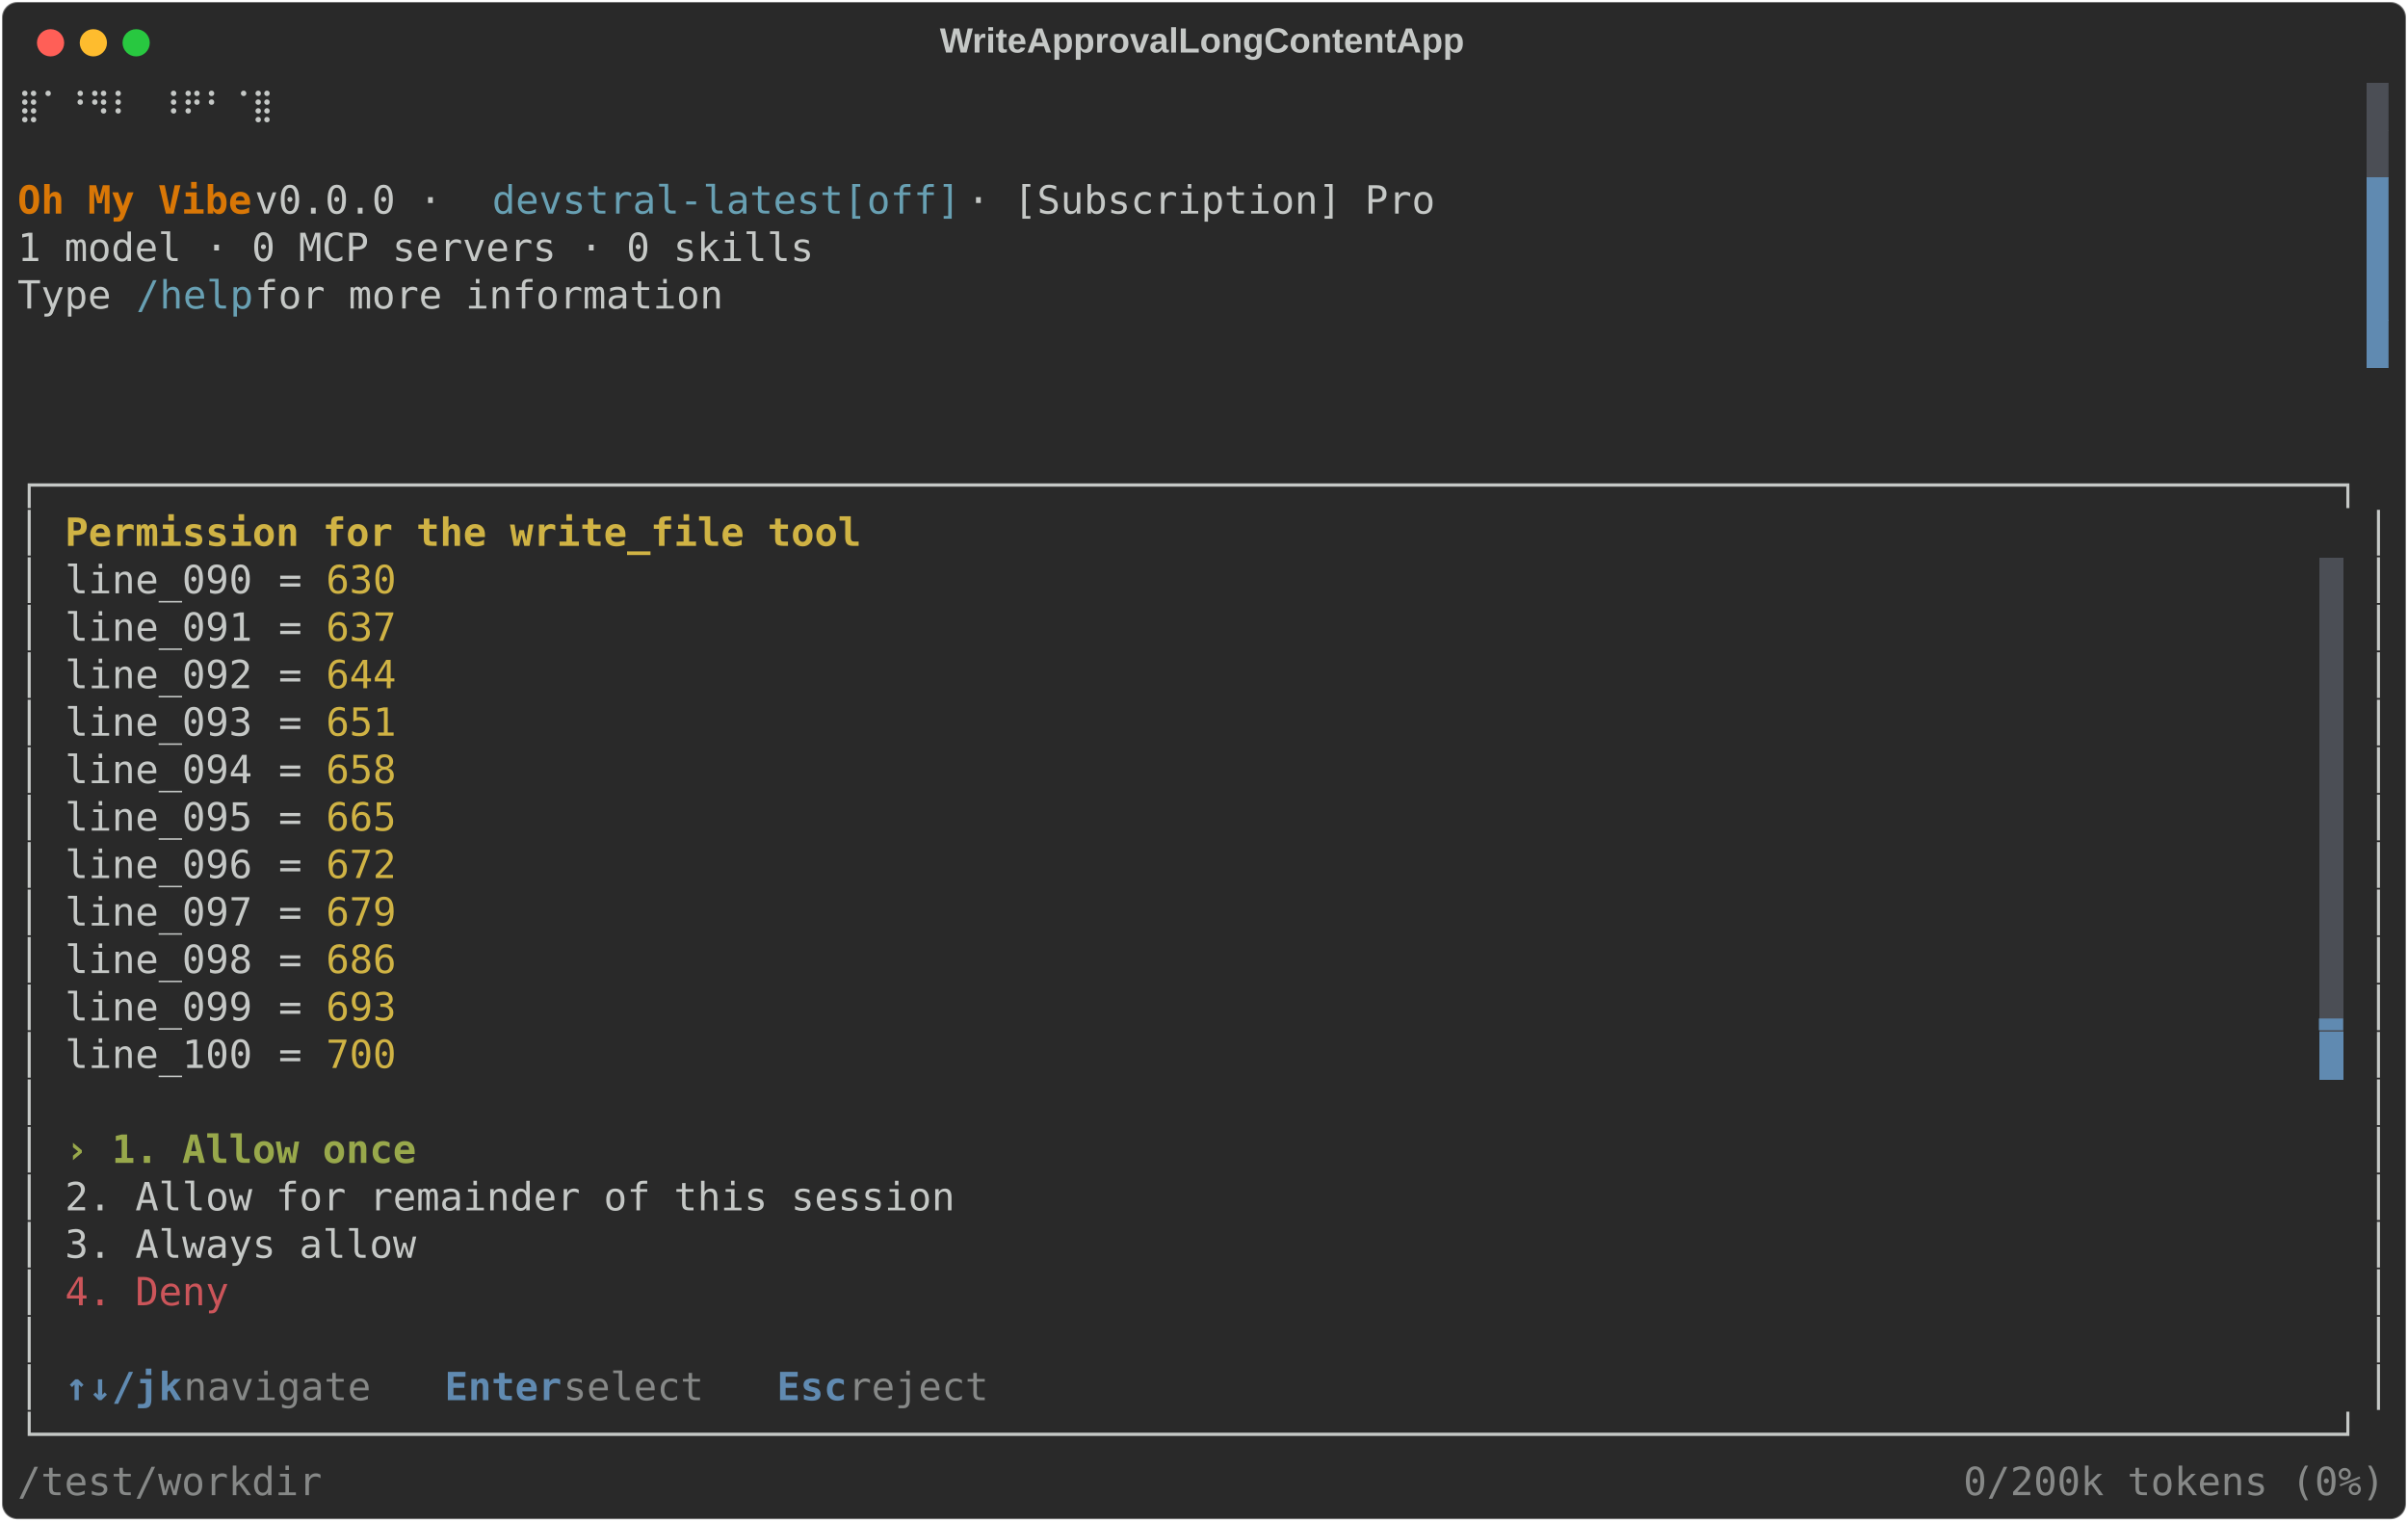
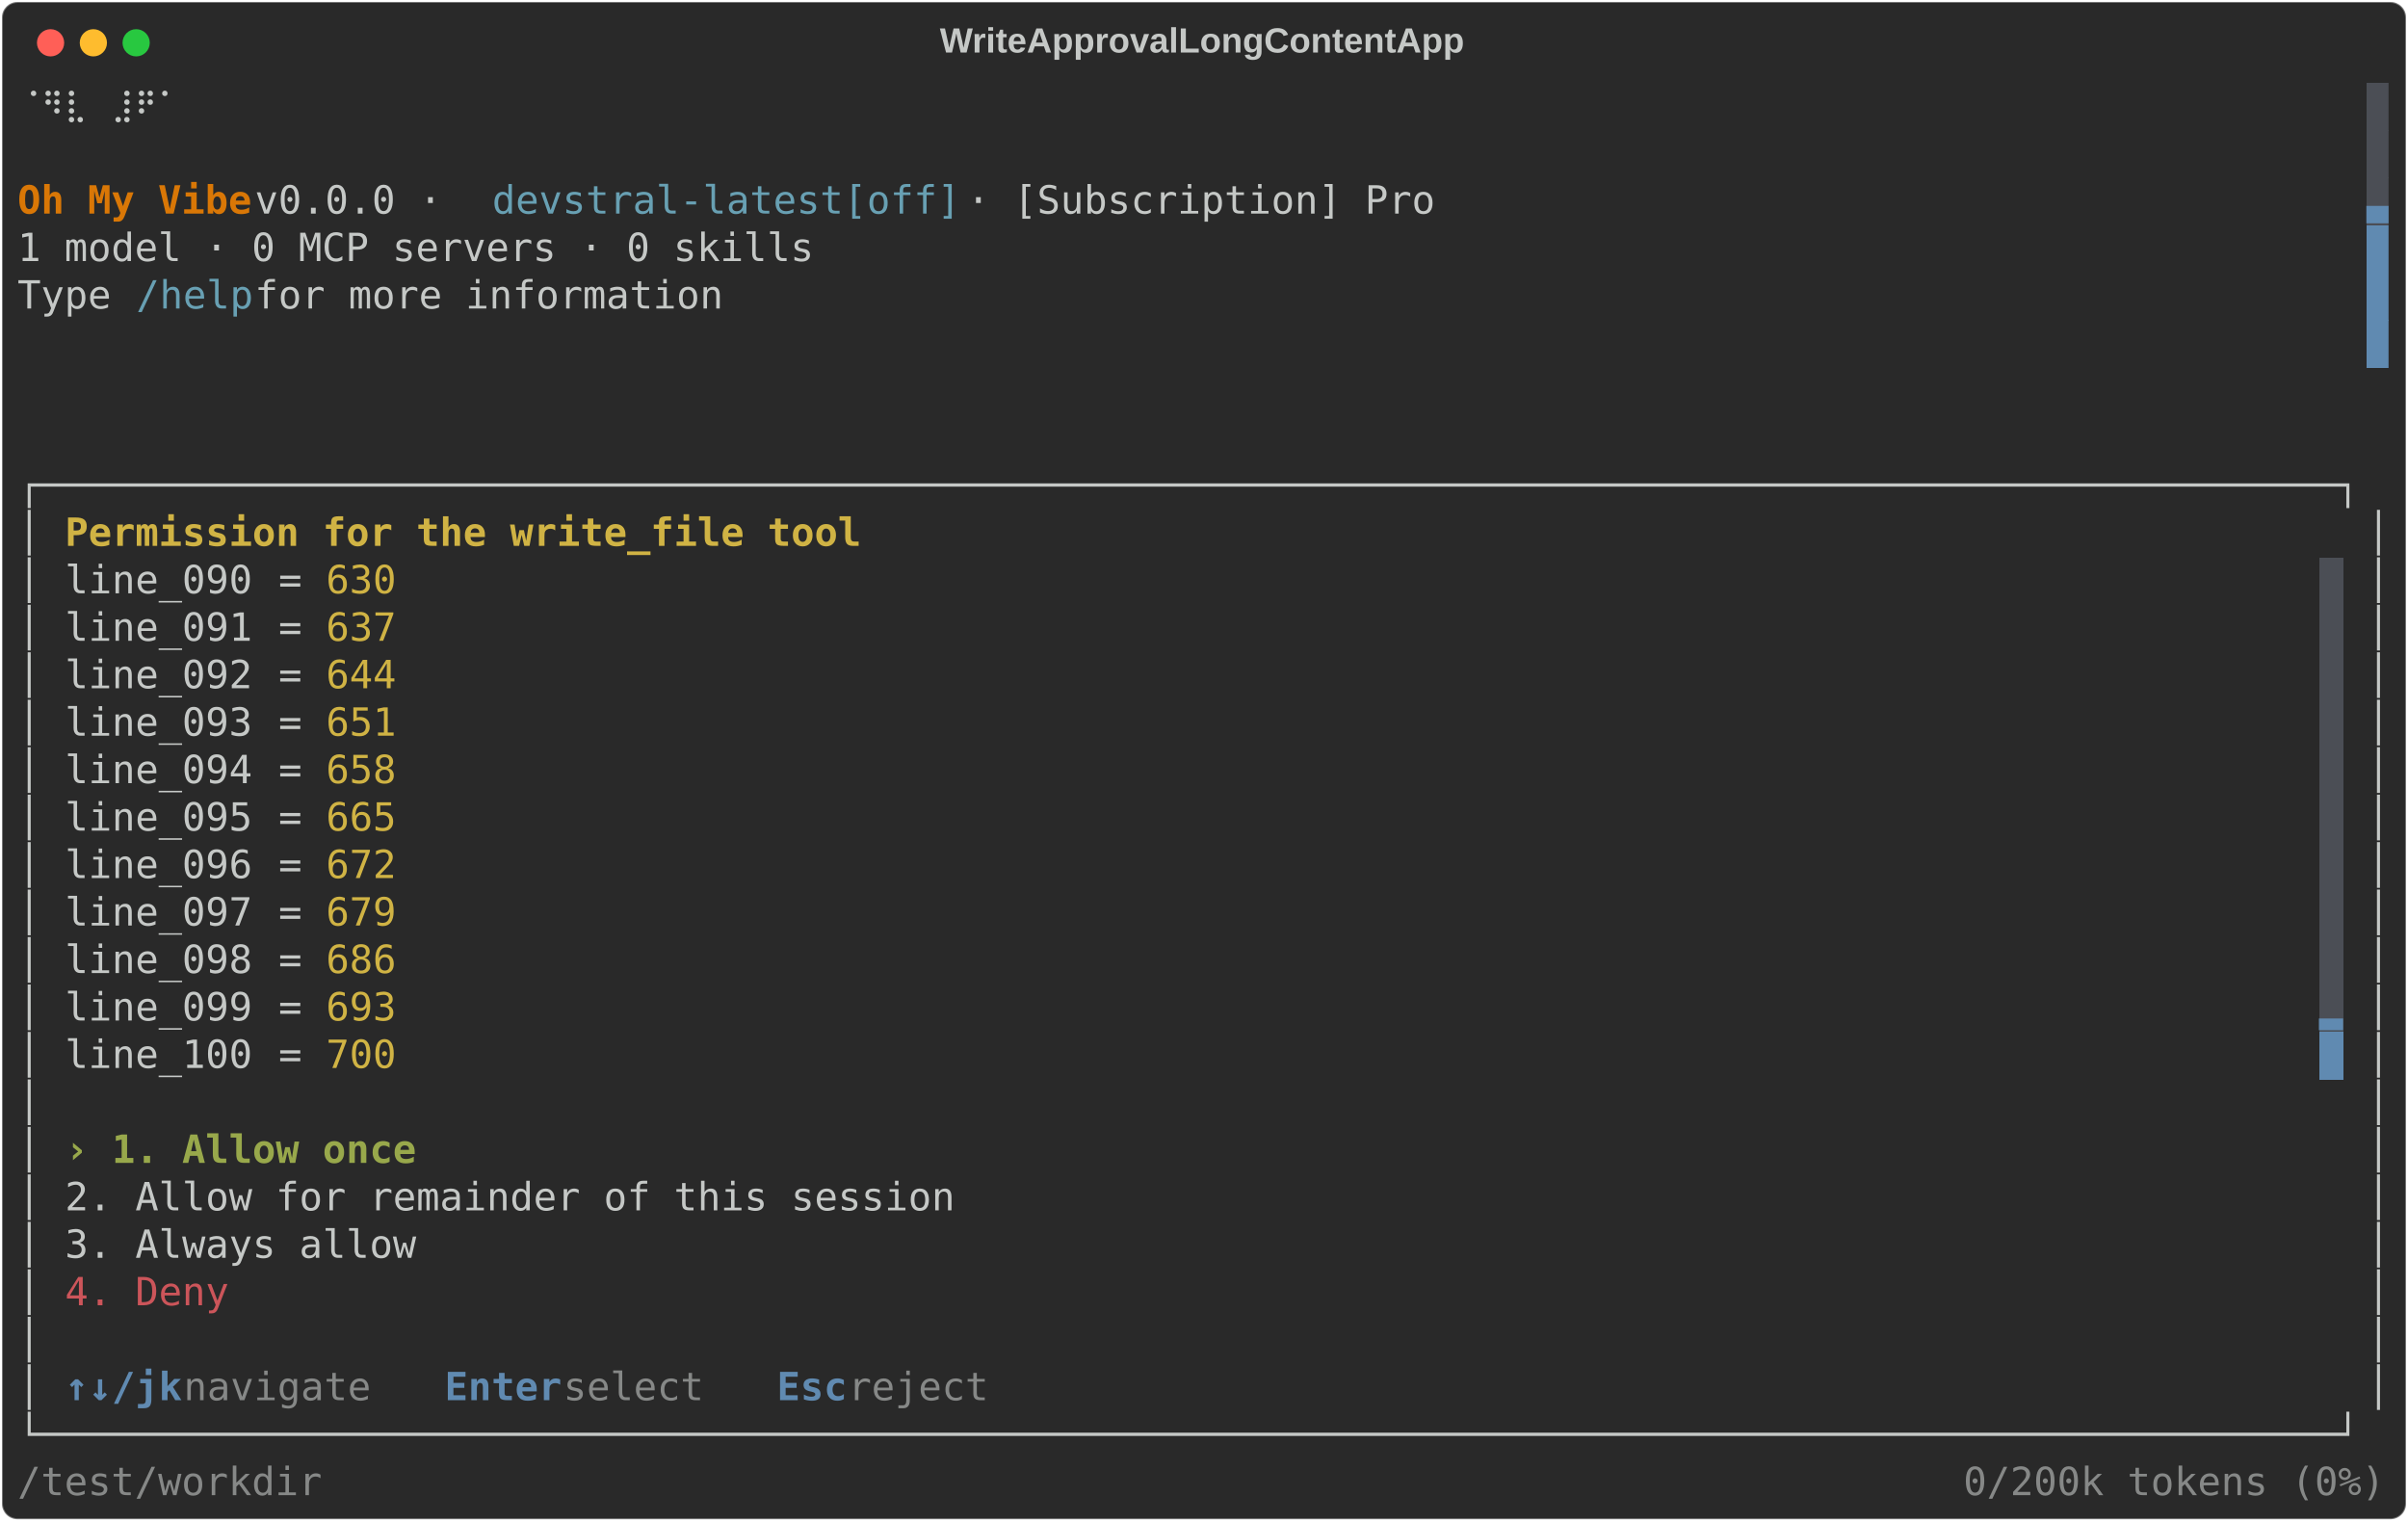
<svg xmlns="http://www.w3.org/2000/svg" class="rich-terminal" viewBox="0 0 1238 782.0">
  <style>

    @font-face {
        font-family: "Fira Code";
        src: local("FiraCode-Regular"),
                url("https://cdnjs.cloudflare.com/ajax/libs/firacode/6.2.0/woff2/FiraCode-Regular.woff2") format("woff2"),
                url("https://cdnjs.cloudflare.com/ajax/libs/firacode/6.2.0/woff/FiraCode-Regular.woff") format("woff");
        font-style: normal;
        font-weight: 400;
    }
    @font-face {
        font-family: "Fira Code";
        src: local("FiraCode-Bold"),
                url("https://cdnjs.cloudflare.com/ajax/libs/firacode/6.2.0/woff2/FiraCode-Bold.woff2") format("woff2"),
                url("https://cdnjs.cloudflare.com/ajax/libs/firacode/6.2.0/woff/FiraCode-Bold.woff") format("woff");
        font-style: bold;
        font-weight: 700;
    }

    .terminal-matrix {
        font-family: Fira Code, monospace;
        font-size: 20px;
        line-height: 24.4px;
        font-variant-east-asian: full-width;
    }

    .terminal-title {
        font-size: 18px;
        font-weight: bold;
        font-family: arial;
    }

    .terminal-r1 { fill: #c5c8c6 }
.terminal-r2 { fill: #d97706;font-weight: bold }
.terminal-r3 { fill: #68a0b3 }
- .terminal-r4 { fill: #292929 }
- .terminal-r5 { fill: #d0b344;font-weight: bold }
- .terminal-r6 { fill: #d0b344 }
- .terminal-r7 { fill: #608ab1 }
+ .terminal-r4 { fill: #608ab1 }
+ .terminal-r5 { fill: #292929 }
+ .terminal-r6 { fill: #d0b344;font-weight: bold }
+ .terminal-r7 { fill: #d0b344 }
.terminal-r8 { fill: #98a84b;font-weight: bold }
.terminal-r9 { fill: #cc555a }
.terminal-r10 { fill: #608ab1;font-weight: bold }
.terminal-r11 { fill: #868887 }
    </style>
  <defs>
    <clipPath id="terminal-clip-terminal">
      <rect x="0" y="0" width="1219.0" height="731.0" />
    </clipPath>
    <clipPath id="terminal-line-0">
      <rect x="0" y="1.5" width="1220" height="24.65" />
    </clipPath>
    <clipPath id="terminal-line-1">
      <rect x="0" y="25.9" width="1220" height="24.65" />
    </clipPath>
    <clipPath id="terminal-line-2">
      <rect x="0" y="50.3" width="1220" height="24.65" />
    </clipPath>
    <clipPath id="terminal-line-3">
      <rect x="0" y="74.7" width="1220" height="24.65" />
    </clipPath>
    <clipPath id="terminal-line-4">
      <rect x="0" y="99.1" width="1220" height="24.65" />
    </clipPath>
    <clipPath id="terminal-line-5">
      <rect x="0" y="123.5" width="1220" height="24.65" />
    </clipPath>
    <clipPath id="terminal-line-6">
      <rect x="0" y="147.9" width="1220" height="24.65" />
    </clipPath>
    <clipPath id="terminal-line-7">
      <rect x="0" y="172.3" width="1220" height="24.65" />
    </clipPath>
    <clipPath id="terminal-line-8">
      <rect x="0" y="196.7" width="1220" height="24.65" />
    </clipPath>
    <clipPath id="terminal-line-9">
      <rect x="0" y="221.1" width="1220" height="24.65" />
    </clipPath>
    <clipPath id="terminal-line-10">
      <rect x="0" y="245.5" width="1220" height="24.65" />
    </clipPath>
    <clipPath id="terminal-line-11">
      <rect x="0" y="269.9" width="1220" height="24.65" />
    </clipPath>
    <clipPath id="terminal-line-12">
      <rect x="0" y="294.3" width="1220" height="24.65" />
    </clipPath>
    <clipPath id="terminal-line-13">
      <rect x="0" y="318.7" width="1220" height="24.65" />
    </clipPath>
    <clipPath id="terminal-line-14">
      <rect x="0" y="343.1" width="1220" height="24.65" />
    </clipPath>
    <clipPath id="terminal-line-15">
      <rect x="0" y="367.5" width="1220" height="24.65" />
    </clipPath>
    <clipPath id="terminal-line-16">
      <rect x="0" y="391.9" width="1220" height="24.65" />
    </clipPath>
    <clipPath id="terminal-line-17">
      <rect x="0" y="416.3" width="1220" height="24.65" />
    </clipPath>
    <clipPath id="terminal-line-18">
      <rect x="0" y="440.7" width="1220" height="24.65" />
    </clipPath>
    <clipPath id="terminal-line-19">
      <rect x="0" y="465.1" width="1220" height="24.65" />
    </clipPath>
    <clipPath id="terminal-line-20">
      <rect x="0" y="489.5" width="1220" height="24.65" />
    </clipPath>
    <clipPath id="terminal-line-21">
      <rect x="0" y="513.9" width="1220" height="24.65" />
    </clipPath>
    <clipPath id="terminal-line-22">
      <rect x="0" y="538.3" width="1220" height="24.65" />
    </clipPath>
    <clipPath id="terminal-line-23">
      <rect x="0" y="562.7" width="1220" height="24.65" />
    </clipPath>
    <clipPath id="terminal-line-24">
      <rect x="0" y="587.1" width="1220" height="24.65" />
    </clipPath>
    <clipPath id="terminal-line-25">
      <rect x="0" y="611.5" width="1220" height="24.65" />
    </clipPath>
    <clipPath id="terminal-line-26">
      <rect x="0" y="635.9" width="1220" height="24.65" />
    </clipPath>
    <clipPath id="terminal-line-27">
      <rect x="0" y="660.3" width="1220" height="24.65" />
    </clipPath>
    <clipPath id="terminal-line-28">
      <rect x="0" y="684.7" width="1220" height="24.65" />
    </clipPath>
  </defs>
  <rect fill="#292929" stroke="rgba(255,255,255,0.35)" stroke-width="1" x="1" y="1" width="1236" height="780" rx="8" />
  <text class="terminal-title" fill="#c5c8c6" text-anchor="middle" x="618" y="27">WriteApprovalLongContentApp</text>
  <g transform="translate(26,22)">
    <circle cx="0" cy="0" r="7" fill="#ff5f57" />
    <circle cx="22" cy="0" r="7" fill="#febc2e" />
    <circle cx="44" cy="0" r="7" fill="#28c840" />
  </g>
  <g transform="translate(9, 41)" clip-path="url(#terminal-clip-terminal)">
    <rect fill="#4b4e55" x="1207.8" y="1.5" width="12.2" height="24.65" shape-rendering="crispEdges" />
    <rect fill="#4b4e55" x="1207.8" y="25.9" width="12.2" height="24.65" shape-rendering="crispEdges" />
-     <rect fill="#608ab1" x="1207.8" y="50.3" width="12.2" height="24.65" shape-rendering="crispEdges" />
+     <rect fill="#4b4e55" x="1207.8" y="50.3" width="12.2" height="24.65" shape-rendering="crispEdges" />
    <rect fill="#608ab1" x="1207.8" y="74.7" width="12.2" height="24.65" shape-rendering="crispEdges" />
    <rect fill="#608ab1" x="1207.8" y="99.1" width="12.2" height="24.65" shape-rendering="crispEdges" />
    <rect fill="#608ab1" x="1207.8" y="123.5" width="12.2" height="24.65" shape-rendering="crispEdges" />
    <rect fill="#4b4e55" x="1183.4" y="245.5" width="12.2" height="24.65" shape-rendering="crispEdges" />
    <rect fill="#4b4e55" x="1183.4" y="269.9" width="12.2" height="24.65" shape-rendering="crispEdges" />
    <rect fill="#4b4e55" x="1183.4" y="294.3" width="12.2" height="24.65" shape-rendering="crispEdges" />
    <rect fill="#4b4e55" x="1183.4" y="318.7" width="12.2" height="24.65" shape-rendering="crispEdges" />
    <rect fill="#4b4e55" x="1183.4" y="343.1" width="12.2" height="24.65" shape-rendering="crispEdges" />
    <rect fill="#4b4e55" x="1183.4" y="367.5" width="12.2" height="24.65" shape-rendering="crispEdges" />
    <rect fill="#4b4e55" x="1183.4" y="391.9" width="12.2" height="24.65" shape-rendering="crispEdges" />
    <rect fill="#4b4e55" x="1183.4" y="416.3" width="12.2" height="24.65" shape-rendering="crispEdges" />
    <rect fill="#4b4e55" x="1183.4" y="440.7" width="12.2" height="24.65" shape-rendering="crispEdges" />
    <rect fill="#4b4e55" x="1183.4" y="465.1" width="12.2" height="24.65" shape-rendering="crispEdges" />
    <rect fill="#608ab1" x="1183.4" y="489.5" width="12.2" height="24.65" shape-rendering="crispEdges" />
    <g class="terminal-matrix">
-       <text class="terminal-r1" x="0" y="20" textLength="146.4" clip-path="url(#terminal-line-0)">⣿⠁⠘⠻⠇ ⠸⠟⠃⠈⣿ </text>
+       <text class="terminal-r1" x="0" y="20" textLength="146.4" clip-path="url(#terminal-line-0)">  ⠈⠻⣇ ⣸⠟⠁   </text>
      <text class="terminal-r1" x="1220" y="20" textLength="12.2" clip-path="url(#terminal-line-0)">
</text>
      <text class="terminal-r1" x="1220" y="44.4" textLength="12.2" clip-path="url(#terminal-line-1)">
</text>
      <text class="terminal-r2" x="0" y="68.8" textLength="122" clip-path="url(#terminal-line-2)">Oh My Vibe</text>
      <text class="terminal-r1" x="122" y="68.8" textLength="122" clip-path="url(#terminal-line-2)"> v0.0.0 · </text>
      <text class="terminal-r3" x="244" y="68.8" textLength="244" clip-path="url(#terminal-line-2)">devstral-latest[off]</text>
      <text class="terminal-r1" x="488" y="68.8" textLength="256.2" clip-path="url(#terminal-line-2)"> · [Subscription] Pro</text>
+       <text class="terminal-r4" x="1207.8" y="68.8" textLength="12.2" clip-path="url(#terminal-line-2)">▃</text>
      <text class="terminal-r1" x="1220" y="68.8" textLength="12.2" clip-path="url(#terminal-line-2)">
</text>
      <text class="terminal-r1" x="0" y="93.2" textLength="414.8" clip-path="url(#terminal-line-3)">1 model · 0 MCP servers · 0 skills</text>
      <text class="terminal-r1" x="1220" y="93.2" textLength="12.2" clip-path="url(#terminal-line-3)">
</text>
      <text class="terminal-r1" x="0" y="117.6" textLength="61" clip-path="url(#terminal-line-4)">Type </text>
      <text class="terminal-r3" x="61" y="117.6" textLength="61" clip-path="url(#terminal-line-4)">/help</text>
      <text class="terminal-r1" x="122" y="117.6" textLength="256.2" clip-path="url(#terminal-line-4)"> for more information</text>
      <text class="terminal-r1" x="1220" y="117.6" textLength="12.2" clip-path="url(#terminal-line-4)">
</text>
      <text class="terminal-r1" x="1220" y="142" textLength="12.2" clip-path="url(#terminal-line-5)">
</text>
      <text class="terminal-r1" x="1220" y="166.4" textLength="12.2" clip-path="url(#terminal-line-6)">
</text>
      <text class="terminal-r1" x="1220" y="190.8" textLength="12.2" clip-path="url(#terminal-line-7)">
</text>
      <text class="terminal-r1" x="0" y="215.2" textLength="1220" clip-path="url(#terminal-line-8)">┌──────────────────────────────────────────────────────────────────────────────────────────────────┐</text>
      <text class="terminal-r1" x="1220" y="215.2" textLength="12.2" clip-path="url(#terminal-line-8)">
</text>
      <text class="terminal-r1" x="0" y="239.6" textLength="12.2" clip-path="url(#terminal-line-9)">│</text>
-       <text class="terminal-r5" x="24.4" y="239.6" textLength="414.8" clip-path="url(#terminal-line-9)">Permission for the write_file tool</text>
+       <text class="terminal-r6" x="24.4" y="239.6" textLength="414.8" clip-path="url(#terminal-line-9)">Permission for the write_file tool</text>
      <text class="terminal-r1" x="1207.8" y="239.6" textLength="12.2" clip-path="url(#terminal-line-9)">│</text>
      <text class="terminal-r1" x="1220" y="239.6" textLength="12.2" clip-path="url(#terminal-line-9)">
</text>
      <text class="terminal-r1" x="0" y="264" textLength="12.2" clip-path="url(#terminal-line-10)">│</text>
      <text class="terminal-r1" x="24.4" y="264" textLength="97.6" clip-path="url(#terminal-line-10)">line_090</text>
      <text class="terminal-r1" x="134.2" y="264" textLength="12.2" clip-path="url(#terminal-line-10)">=</text>
-       <text class="terminal-r6" x="158.6" y="264" textLength="36.6" clip-path="url(#terminal-line-10)">630</text>
+       <text class="terminal-r7" x="158.6" y="264" textLength="36.6" clip-path="url(#terminal-line-10)">630</text>
      <text class="terminal-r1" x="1207.8" y="264" textLength="12.2" clip-path="url(#terminal-line-10)">│</text>
      <text class="terminal-r1" x="1220" y="264" textLength="12.2" clip-path="url(#terminal-line-10)">
</text>
      <text class="terminal-r1" x="0" y="288.4" textLength="12.2" clip-path="url(#terminal-line-11)">│</text>
      <text class="terminal-r1" x="24.4" y="288.4" textLength="97.6" clip-path="url(#terminal-line-11)">line_091</text>
      <text class="terminal-r1" x="134.2" y="288.4" textLength="12.2" clip-path="url(#terminal-line-11)">=</text>
-       <text class="terminal-r6" x="158.6" y="288.4" textLength="36.6" clip-path="url(#terminal-line-11)">637</text>
+       <text class="terminal-r7" x="158.6" y="288.4" textLength="36.6" clip-path="url(#terminal-line-11)">637</text>
      <text class="terminal-r1" x="1207.8" y="288.4" textLength="12.2" clip-path="url(#terminal-line-11)">│</text>
      <text class="terminal-r1" x="1220" y="288.4" textLength="12.2" clip-path="url(#terminal-line-11)">
</text>
      <text class="terminal-r1" x="0" y="312.8" textLength="12.2" clip-path="url(#terminal-line-12)">│</text>
      <text class="terminal-r1" x="24.4" y="312.8" textLength="97.6" clip-path="url(#terminal-line-12)">line_092</text>
      <text class="terminal-r1" x="134.2" y="312.8" textLength="12.2" clip-path="url(#terminal-line-12)">=</text>
-       <text class="terminal-r6" x="158.6" y="312.8" textLength="36.6" clip-path="url(#terminal-line-12)">644</text>
+       <text class="terminal-r7" x="158.6" y="312.8" textLength="36.6" clip-path="url(#terminal-line-12)">644</text>
      <text class="terminal-r1" x="1207.8" y="312.8" textLength="12.2" clip-path="url(#terminal-line-12)">│</text>
      <text class="terminal-r1" x="1220" y="312.8" textLength="12.2" clip-path="url(#terminal-line-12)">
</text>
      <text class="terminal-r1" x="0" y="337.2" textLength="12.2" clip-path="url(#terminal-line-13)">│</text>
      <text class="terminal-r1" x="24.4" y="337.2" textLength="97.6" clip-path="url(#terminal-line-13)">line_093</text>
      <text class="terminal-r1" x="134.2" y="337.2" textLength="12.2" clip-path="url(#terminal-line-13)">=</text>
-       <text class="terminal-r6" x="158.6" y="337.2" textLength="36.6" clip-path="url(#terminal-line-13)">651</text>
+       <text class="terminal-r7" x="158.6" y="337.2" textLength="36.6" clip-path="url(#terminal-line-13)">651</text>
      <text class="terminal-r1" x="1207.8" y="337.2" textLength="12.2" clip-path="url(#terminal-line-13)">│</text>
      <text class="terminal-r1" x="1220" y="337.2" textLength="12.2" clip-path="url(#terminal-line-13)">
</text>
      <text class="terminal-r1" x="0" y="361.6" textLength="12.2" clip-path="url(#terminal-line-14)">│</text>
      <text class="terminal-r1" x="24.4" y="361.6" textLength="97.6" clip-path="url(#terminal-line-14)">line_094</text>
      <text class="terminal-r1" x="134.2" y="361.6" textLength="12.2" clip-path="url(#terminal-line-14)">=</text>
-       <text class="terminal-r6" x="158.6" y="361.6" textLength="36.6" clip-path="url(#terminal-line-14)">658</text>
+       <text class="terminal-r7" x="158.6" y="361.6" textLength="36.6" clip-path="url(#terminal-line-14)">658</text>
      <text class="terminal-r1" x="1207.8" y="361.6" textLength="12.2" clip-path="url(#terminal-line-14)">│</text>
      <text class="terminal-r1" x="1220" y="361.6" textLength="12.2" clip-path="url(#terminal-line-14)">
</text>
      <text class="terminal-r1" x="0" y="386" textLength="12.2" clip-path="url(#terminal-line-15)">│</text>
      <text class="terminal-r1" x="24.4" y="386" textLength="97.6" clip-path="url(#terminal-line-15)">line_095</text>
      <text class="terminal-r1" x="134.2" y="386" textLength="12.2" clip-path="url(#terminal-line-15)">=</text>
-       <text class="terminal-r6" x="158.6" y="386" textLength="36.6" clip-path="url(#terminal-line-15)">665</text>
+       <text class="terminal-r7" x="158.6" y="386" textLength="36.6" clip-path="url(#terminal-line-15)">665</text>
      <text class="terminal-r1" x="1207.8" y="386" textLength="12.2" clip-path="url(#terminal-line-15)">│</text>
      <text class="terminal-r1" x="1220" y="386" textLength="12.2" clip-path="url(#terminal-line-15)">
</text>
      <text class="terminal-r1" x="0" y="410.4" textLength="12.2" clip-path="url(#terminal-line-16)">│</text>
      <text class="terminal-r1" x="24.4" y="410.4" textLength="97.6" clip-path="url(#terminal-line-16)">line_096</text>
      <text class="terminal-r1" x="134.2" y="410.4" textLength="12.2" clip-path="url(#terminal-line-16)">=</text>
-       <text class="terminal-r6" x="158.6" y="410.4" textLength="36.6" clip-path="url(#terminal-line-16)">672</text>
+       <text class="terminal-r7" x="158.6" y="410.4" textLength="36.6" clip-path="url(#terminal-line-16)">672</text>
      <text class="terminal-r1" x="1207.8" y="410.4" textLength="12.2" clip-path="url(#terminal-line-16)">│</text>
      <text class="terminal-r1" x="1220" y="410.4" textLength="12.2" clip-path="url(#terminal-line-16)">
</text>
      <text class="terminal-r1" x="0" y="434.8" textLength="12.2" clip-path="url(#terminal-line-17)">│</text>
      <text class="terminal-r1" x="24.4" y="434.8" textLength="97.6" clip-path="url(#terminal-line-17)">line_097</text>
      <text class="terminal-r1" x="134.2" y="434.8" textLength="12.2" clip-path="url(#terminal-line-17)">=</text>
-       <text class="terminal-r6" x="158.6" y="434.8" textLength="36.6" clip-path="url(#terminal-line-17)">679</text>
+       <text class="terminal-r7" x="158.6" y="434.8" textLength="36.6" clip-path="url(#terminal-line-17)">679</text>
      <text class="terminal-r1" x="1207.8" y="434.8" textLength="12.2" clip-path="url(#terminal-line-17)">│</text>
      <text class="terminal-r1" x="1220" y="434.8" textLength="12.2" clip-path="url(#terminal-line-17)">
</text>
      <text class="terminal-r1" x="0" y="459.2" textLength="12.2" clip-path="url(#terminal-line-18)">│</text>
      <text class="terminal-r1" x="24.4" y="459.2" textLength="97.6" clip-path="url(#terminal-line-18)">line_098</text>
      <text class="terminal-r1" x="134.2" y="459.2" textLength="12.2" clip-path="url(#terminal-line-18)">=</text>
-       <text class="terminal-r6" x="158.6" y="459.2" textLength="36.6" clip-path="url(#terminal-line-18)">686</text>
+       <text class="terminal-r7" x="158.6" y="459.2" textLength="36.6" clip-path="url(#terminal-line-18)">686</text>
      <text class="terminal-r1" x="1207.8" y="459.2" textLength="12.2" clip-path="url(#terminal-line-18)">│</text>
      <text class="terminal-r1" x="1220" y="459.2" textLength="12.2" clip-path="url(#terminal-line-18)">
</text>
      <text class="terminal-r1" x="0" y="483.6" textLength="12.2" clip-path="url(#terminal-line-19)">│</text>
      <text class="terminal-r1" x="24.4" y="483.6" textLength="97.6" clip-path="url(#terminal-line-19)">line_099</text>
      <text class="terminal-r1" x="134.2" y="483.6" textLength="12.2" clip-path="url(#terminal-line-19)">=</text>
-       <text class="terminal-r6" x="158.6" y="483.6" textLength="36.6" clip-path="url(#terminal-line-19)">693</text>
-       <text class="terminal-r7" x="1183.4" y="483.6" textLength="12.2" clip-path="url(#terminal-line-19)">▂</text>
+       <text class="terminal-r7" x="158.6" y="483.6" textLength="36.6" clip-path="url(#terminal-line-19)">693</text>
+       <text class="terminal-r4" x="1183.4" y="483.6" textLength="12.2" clip-path="url(#terminal-line-19)">▂</text>
      <text class="terminal-r1" x="1207.8" y="483.6" textLength="12.2" clip-path="url(#terminal-line-19)">│</text>
      <text class="terminal-r1" x="1220" y="483.6" textLength="12.2" clip-path="url(#terminal-line-19)">
</text>
      <text class="terminal-r1" x="0" y="508" textLength="12.2" clip-path="url(#terminal-line-20)">│</text>
      <text class="terminal-r1" x="24.4" y="508" textLength="97.6" clip-path="url(#terminal-line-20)">line_100</text>
      <text class="terminal-r1" x="134.2" y="508" textLength="12.2" clip-path="url(#terminal-line-20)">=</text>
-       <text class="terminal-r6" x="158.6" y="508" textLength="36.6" clip-path="url(#terminal-line-20)">700</text>
+       <text class="terminal-r7" x="158.6" y="508" textLength="36.6" clip-path="url(#terminal-line-20)">700</text>
      <text class="terminal-r1" x="1207.8" y="508" textLength="12.2" clip-path="url(#terminal-line-20)">│</text>
      <text class="terminal-r1" x="1220" y="508" textLength="12.2" clip-path="url(#terminal-line-20)">
</text>
      <text class="terminal-r1" x="0" y="532.4" textLength="12.2" clip-path="url(#terminal-line-21)">│</text>
      <text class="terminal-r1" x="1207.8" y="532.4" textLength="12.2" clip-path="url(#terminal-line-21)">│</text>
      <text class="terminal-r1" x="1220" y="532.4" textLength="12.2" clip-path="url(#terminal-line-21)">
</text>
      <text class="terminal-r1" x="0" y="556.8" textLength="12.2" clip-path="url(#terminal-line-22)">│</text>
      <text class="terminal-r8" x="24.4" y="556.8" textLength="183" clip-path="url(#terminal-line-22)">› 1. Allow once</text>
      <text class="terminal-r1" x="1207.8" y="556.8" textLength="12.2" clip-path="url(#terminal-line-22)">│</text>
      <text class="terminal-r1" x="1220" y="556.8" textLength="12.2" clip-path="url(#terminal-line-22)">
</text>
      <text class="terminal-r1" x="0" y="581.2" textLength="12.2" clip-path="url(#terminal-line-23)">│</text>
      <text class="terminal-r1" x="24.4" y="581.2" textLength="488" clip-path="url(#terminal-line-23)">  2. Allow for remainder of this session</text>
      <text class="terminal-r1" x="1207.8" y="581.2" textLength="12.2" clip-path="url(#terminal-line-23)">│</text>
      <text class="terminal-r1" x="1220" y="581.2" textLength="12.2" clip-path="url(#terminal-line-23)">
</text>
      <text class="terminal-r1" x="0" y="605.6" textLength="12.2" clip-path="url(#terminal-line-24)">│</text>
      <text class="terminal-r1" x="24.4" y="605.6" textLength="207.4" clip-path="url(#terminal-line-24)">  3. Always allow</text>
      <text class="terminal-r1" x="1207.8" y="605.6" textLength="12.2" clip-path="url(#terminal-line-24)">│</text>
      <text class="terminal-r1" x="1220" y="605.6" textLength="12.2" clip-path="url(#terminal-line-24)">
</text>
      <text class="terminal-r1" x="0" y="630" textLength="12.2" clip-path="url(#terminal-line-25)">│</text>
      <text class="terminal-r9" x="24.4" y="630" textLength="109.8" clip-path="url(#terminal-line-25)">  4. Deny</text>
      <text class="terminal-r1" x="1207.8" y="630" textLength="12.2" clip-path="url(#terminal-line-25)">│</text>
      <text class="terminal-r1" x="1220" y="630" textLength="12.2" clip-path="url(#terminal-line-25)">
</text>
      <text class="terminal-r1" x="0" y="654.4" textLength="12.2" clip-path="url(#terminal-line-26)">│</text>
      <text class="terminal-r1" x="1207.8" y="654.4" textLength="12.2" clip-path="url(#terminal-line-26)">│</text>
      <text class="terminal-r1" x="1220" y="654.4" textLength="12.2" clip-path="url(#terminal-line-26)">
</text>
      <text class="terminal-r1" x="0" y="678.8" textLength="12.2" clip-path="url(#terminal-line-27)">│</text>
      <text class="terminal-r10" x="24.4" y="678.8" textLength="61" clip-path="url(#terminal-line-27)">↑↓/jk</text>
      <text class="terminal-r11" x="85.4" y="678.8" textLength="134.2" clip-path="url(#terminal-line-27)"> navigate  </text>
      <text class="terminal-r10" x="219.6" y="678.8" textLength="61" clip-path="url(#terminal-line-27)">Enter</text>
      <text class="terminal-r11" x="280.6" y="678.8" textLength="109.8" clip-path="url(#terminal-line-27)"> select  </text>
      <text class="terminal-r10" x="390.4" y="678.8" textLength="36.6" clip-path="url(#terminal-line-27)">Esc</text>
      <text class="terminal-r11" x="427" y="678.8" textLength="85.4" clip-path="url(#terminal-line-27)"> reject</text>
      <text class="terminal-r1" x="1207.8" y="678.8" textLength="12.2" clip-path="url(#terminal-line-27)">│</text>
      <text class="terminal-r1" x="1220" y="678.8" textLength="12.2" clip-path="url(#terminal-line-27)">
</text>
      <text class="terminal-r1" x="0" y="703.2" textLength="1220" clip-path="url(#terminal-line-28)">└──────────────────────────────────────────────────────────────────────────────────────────────────┘</text>
      <text class="terminal-r1" x="1220" y="703.2" textLength="12.2" clip-path="url(#terminal-line-28)">
</text>
      <text class="terminal-r11" x="0" y="727.6" textLength="158.6" clip-path="url(#terminal-line-29)">/test/workdir</text>
      <text class="terminal-r11" x="1000.4" y="727.6" textLength="219.6" clip-path="url(#terminal-line-29)">0/200k tokens (0%)</text>
    </g>
  </g>
</svg>
